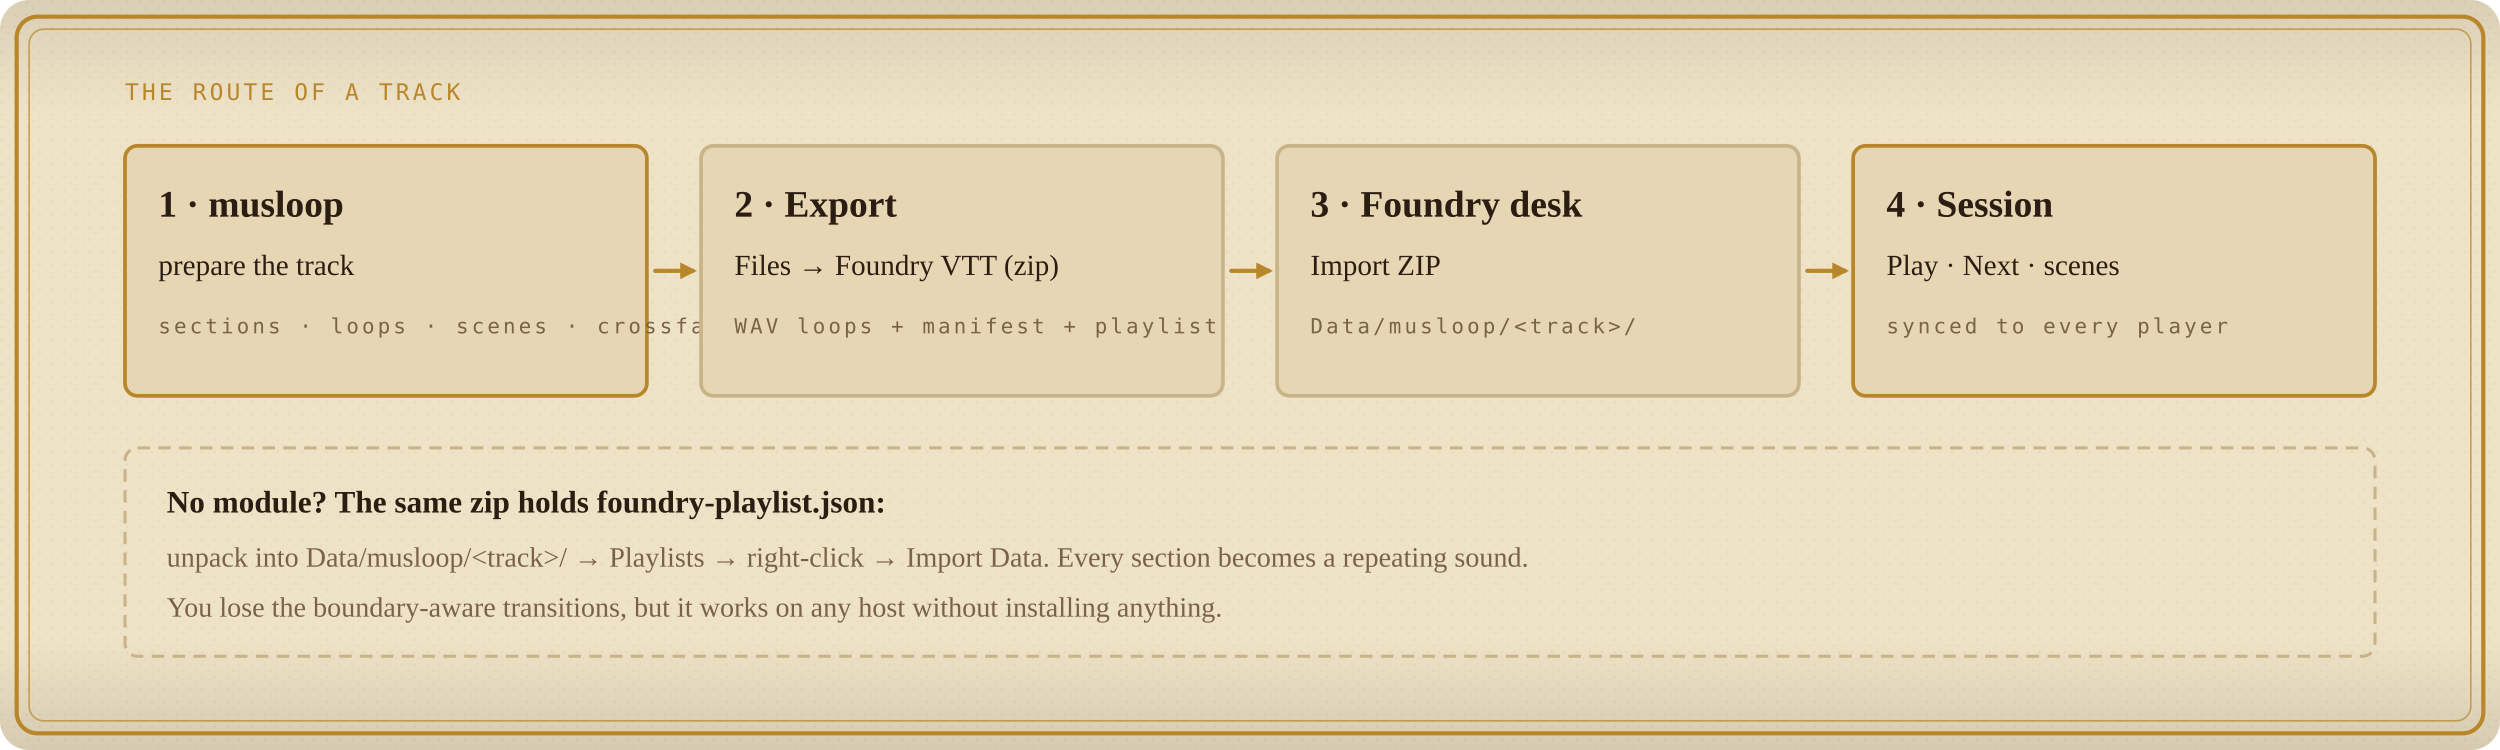
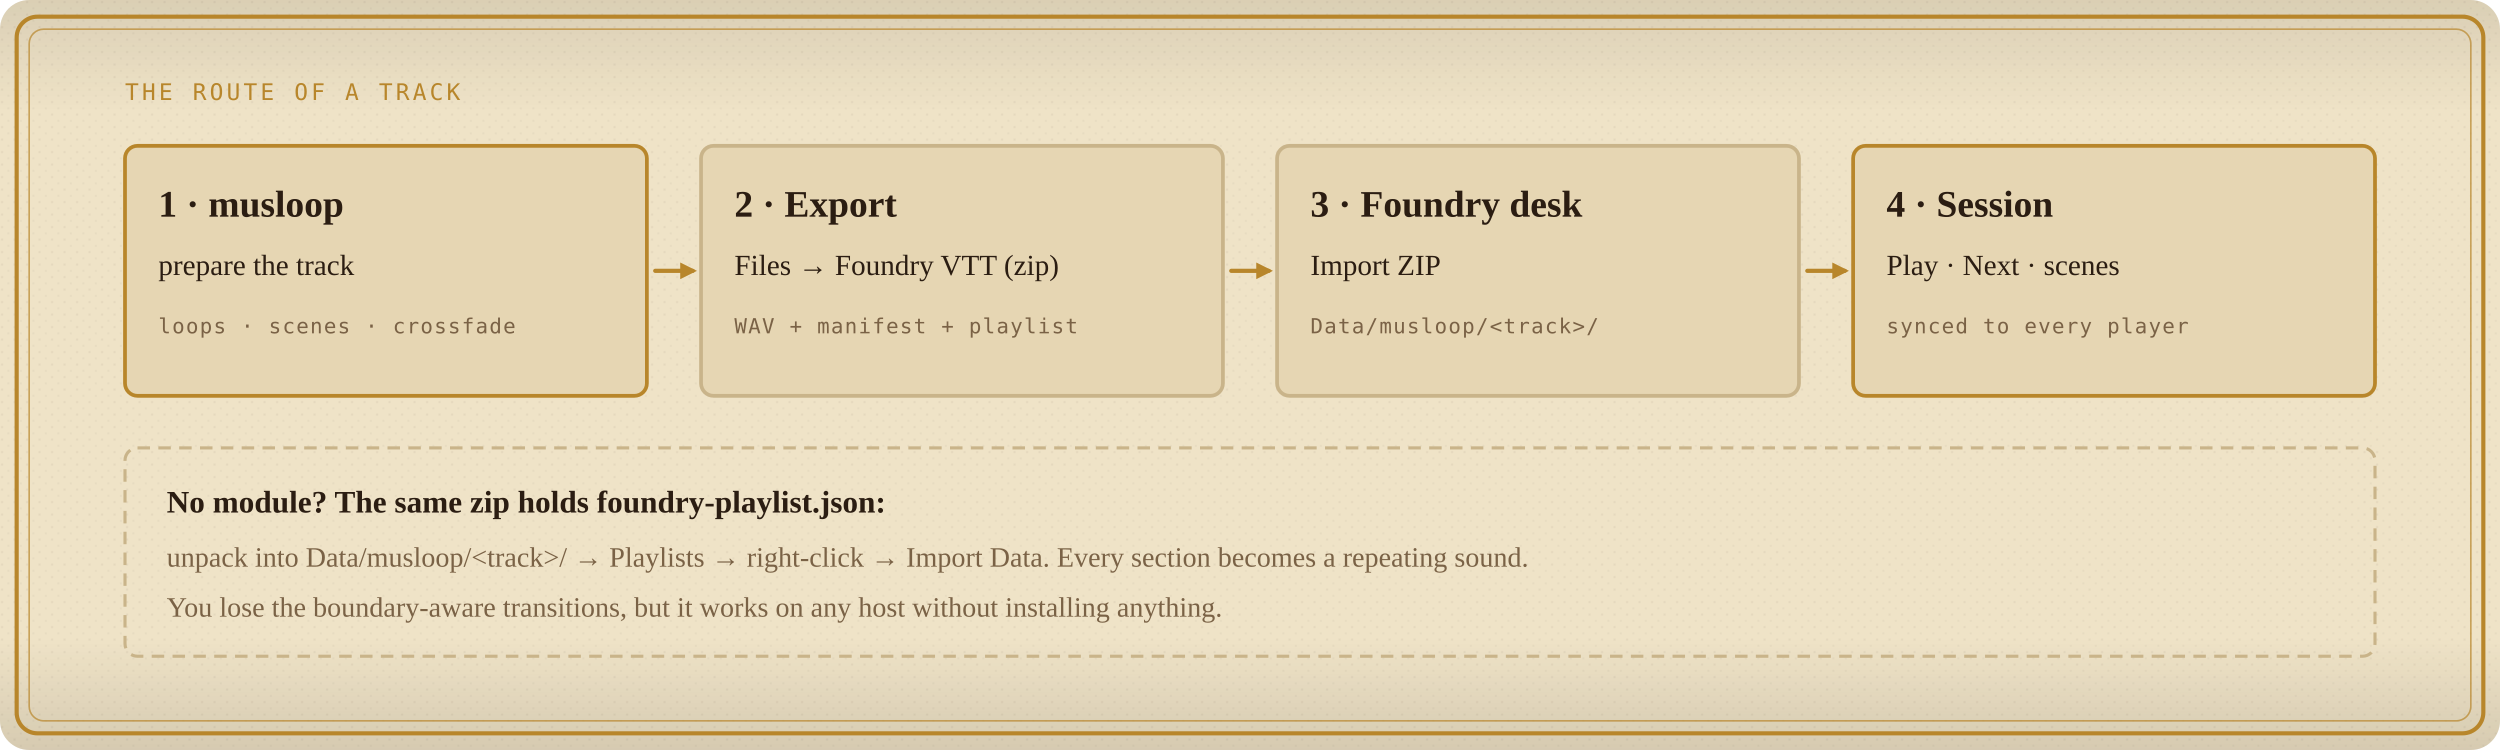
<svg xmlns="http://www.w3.org/2000/svg" width="1200" height="360" viewBox="0 0 1200 360" role="img" aria-label="Workflow: prepare in musloop, export a zip, import in Foundry, play for everyone">
  <defs>
    <marker id="ah" markerWidth="8" markerHeight="8" refX="6" refY="4" orient="auto" markerUnits="userSpaceOnUse">
      <path d="M0,0 L8,4 L0,8 z" fill="#b8862b" />
    </marker>
    <pattern id="grain" width="6" height="6" patternUnits="userSpaceOnUse">
      <circle cx="1" cy="1" r=".6" fill="#2b1d12" opacity=".05" />
      <circle cx="4" cy="4" r=".5" fill="#2b1d12" opacity=".04" />
    </pattern>
    <linearGradient id="vign" x1="0" y1="0" x2="0" y2="1">
      <stop offset="0" stop-color="#1a130d" stop-opacity=".10" />
      <stop offset=".15" stop-color="#1a130d" stop-opacity="0" />
      <stop offset=".85" stop-color="#1a130d" stop-opacity="0" />
      <stop offset="1" stop-color="#1a130d" stop-opacity=".12" />
    </linearGradient>
  </defs>
  <rect width="1200" height="360" rx="14" fill="#efe3c7" />
  <rect width="1200" height="360" rx="14" fill="url(#grain)" />
  <rect width="1200" height="360" rx="14" fill="url(#vign)" />
  <rect x="8" y="8" width="1184" height="344" rx="10" fill="none" stroke="#b8862b" stroke-width="2" />
  <rect x="14" y="14" width="1172" height="332" rx="7" fill="none" stroke="#b8862b" stroke-width=".8" opacity=".7" />
  <text x="60" y="48" font-family="JetBrains Mono,Menlo,monospace" font-size="11" fill="#b8862b" text-anchor="start" letter-spacing="1.5">THE ROUTE OF A TRACK</text>
  <rect x="60.0" y="70" width="250.5" height="120" rx="6" fill="#e6d6b3" stroke="#b8862b" stroke-width="1.8" opacity="1" />
  <text x="76.0" y="104" font-family="Georgia,&quot;Times New Roman&quot;,serif" font-size="18" font-weight="bold" font-style="normal" fill="#2b1d12" text-anchor="start" letter-spacing="0">1 · musloop</text>
  <text x="76.0" y="132" font-family="Georgia,&quot;Times New Roman&quot;,serif" font-size="14" font-weight="normal" font-style="normal" fill="#2b1d12" text-anchor="start" letter-spacing="0">prepare the track</text>
-   <text x="76.0" y="160" font-family="JetBrains Mono,Menlo,monospace" font-size="10" fill="#7a6246" text-anchor="start" letter-spacing="1.5">sections · loops · scenes · crossfade</text>
+   <text x="76.0" y="160" font-family="JetBrains Mono,Menlo,monospace" font-size="10" fill="#7a6246" text-anchor="start" letter-spacing="0.6">loops · scenes · crossfade</text>
  <line x1="314.5" y1="130.0" x2="332.5" y2="130.0" stroke="#b8862b" stroke-width="2" marker-end="url(#ah)" stroke-linecap="round" />
  <rect x="336.5" y="70" width="250.5" height="120" rx="6" fill="#e6d6b3" stroke="#c9b48a" stroke-width="1.8" opacity="1" />
  <text x="352.5" y="104" font-family="Georgia,&quot;Times New Roman&quot;,serif" font-size="18" font-weight="bold" font-style="normal" fill="#2b1d12" text-anchor="start" letter-spacing="0">2 · Export</text>
  <text x="352.5" y="132" font-family="Georgia,&quot;Times New Roman&quot;,serif" font-size="14" font-weight="normal" font-style="normal" fill="#2b1d12" text-anchor="start" letter-spacing="0">Files → Foundry VTT (zip)</text>
-   <text x="352.5" y="160" font-family="JetBrains Mono,Menlo,monospace" font-size="10" fill="#7a6246" text-anchor="start" letter-spacing="1.5">WAV loops + manifest + playlist</text>
+   <text x="352.5" y="160" font-family="JetBrains Mono,Menlo,monospace" font-size="10" fill="#7a6246" text-anchor="start" letter-spacing="0.6">WAV + manifest + playlist</text>
  <line x1="591.0" y1="130.0" x2="609.0" y2="130.0" stroke="#b8862b" stroke-width="2" marker-end="url(#ah)" stroke-linecap="round" />
  <rect x="613.0" y="70" width="250.5" height="120" rx="6" fill="#e6d6b3" stroke="#c9b48a" stroke-width="1.8" opacity="1" />
  <text x="629.0" y="104" font-family="Georgia,&quot;Times New Roman&quot;,serif" font-size="18" font-weight="bold" font-style="normal" fill="#2b1d12" text-anchor="start" letter-spacing="0">3 · Foundry desk</text>
  <text x="629.0" y="132" font-family="Georgia,&quot;Times New Roman&quot;,serif" font-size="14" font-weight="normal" font-style="normal" fill="#2b1d12" text-anchor="start" letter-spacing="0">Import ZIP</text>
-   <text x="629.0" y="160" font-family="JetBrains Mono,Menlo,monospace" font-size="10" fill="#7a6246" text-anchor="start" letter-spacing="1.5">Data/musloop/&lt;track&gt;/</text>
+   <text x="629.0" y="160" font-family="JetBrains Mono,Menlo,monospace" font-size="10" fill="#7a6246" text-anchor="start" letter-spacing="0.6">Data/musloop/&lt;track&gt;/</text>
  <line x1="867.5" y1="130.0" x2="885.5" y2="130.0" stroke="#b8862b" stroke-width="2" marker-end="url(#ah)" stroke-linecap="round" />
  <rect x="889.5" y="70" width="250.5" height="120" rx="6" fill="#e6d6b3" stroke="#b8862b" stroke-width="1.8" opacity="1" />
  <text x="905.5" y="104" font-family="Georgia,&quot;Times New Roman&quot;,serif" font-size="18" font-weight="bold" font-style="normal" fill="#2b1d12" text-anchor="start" letter-spacing="0">4 · Session</text>
  <text x="905.5" y="132" font-family="Georgia,&quot;Times New Roman&quot;,serif" font-size="14" font-weight="normal" font-style="normal" fill="#2b1d12" text-anchor="start" letter-spacing="0">Play · Next · scenes</text>
-   <text x="905.5" y="160" font-family="JetBrains Mono,Menlo,monospace" font-size="10" fill="#7a6246" text-anchor="start" letter-spacing="1.5">synced to every player</text>
+   <text x="905.5" y="160" font-family="JetBrains Mono,Menlo,monospace" font-size="10" fill="#7a6246" text-anchor="start" letter-spacing="0.6">synced to every player</text>
  <rect x="60" y="215" width="1080" height="100" rx="6" fill="none" stroke="#c9b48a" stroke-width="1.5" opacity="1" stroke-dasharray="6 4" />
  <text x="80" y="246" font-family="Georgia,&quot;Times New Roman&quot;,serif" font-size="15" font-weight="bold" font-style="normal" fill="#2b1d12" text-anchor="start" letter-spacing="0">No module? The same zip holds foundry-playlist.json:</text>
  <text x="80" y="272" font-family="Georgia,&quot;Times New Roman&quot;,serif" font-size="13.5" font-weight="normal" font-style="normal" fill="#7a6246" text-anchor="start" letter-spacing="0">unpack into Data/musloop/&lt;track&gt;/ → Playlists → right-click → Import Data. Every section becomes a repeating sound.</text>
  <text x="80" y="296" font-family="Georgia,&quot;Times New Roman&quot;,serif" font-size="13.5" font-weight="normal" font-style="normal" fill="#7a6246" text-anchor="start" letter-spacing="0">You lose the boundary-aware transitions, but it works on any host without installing anything.</text>
</svg>
